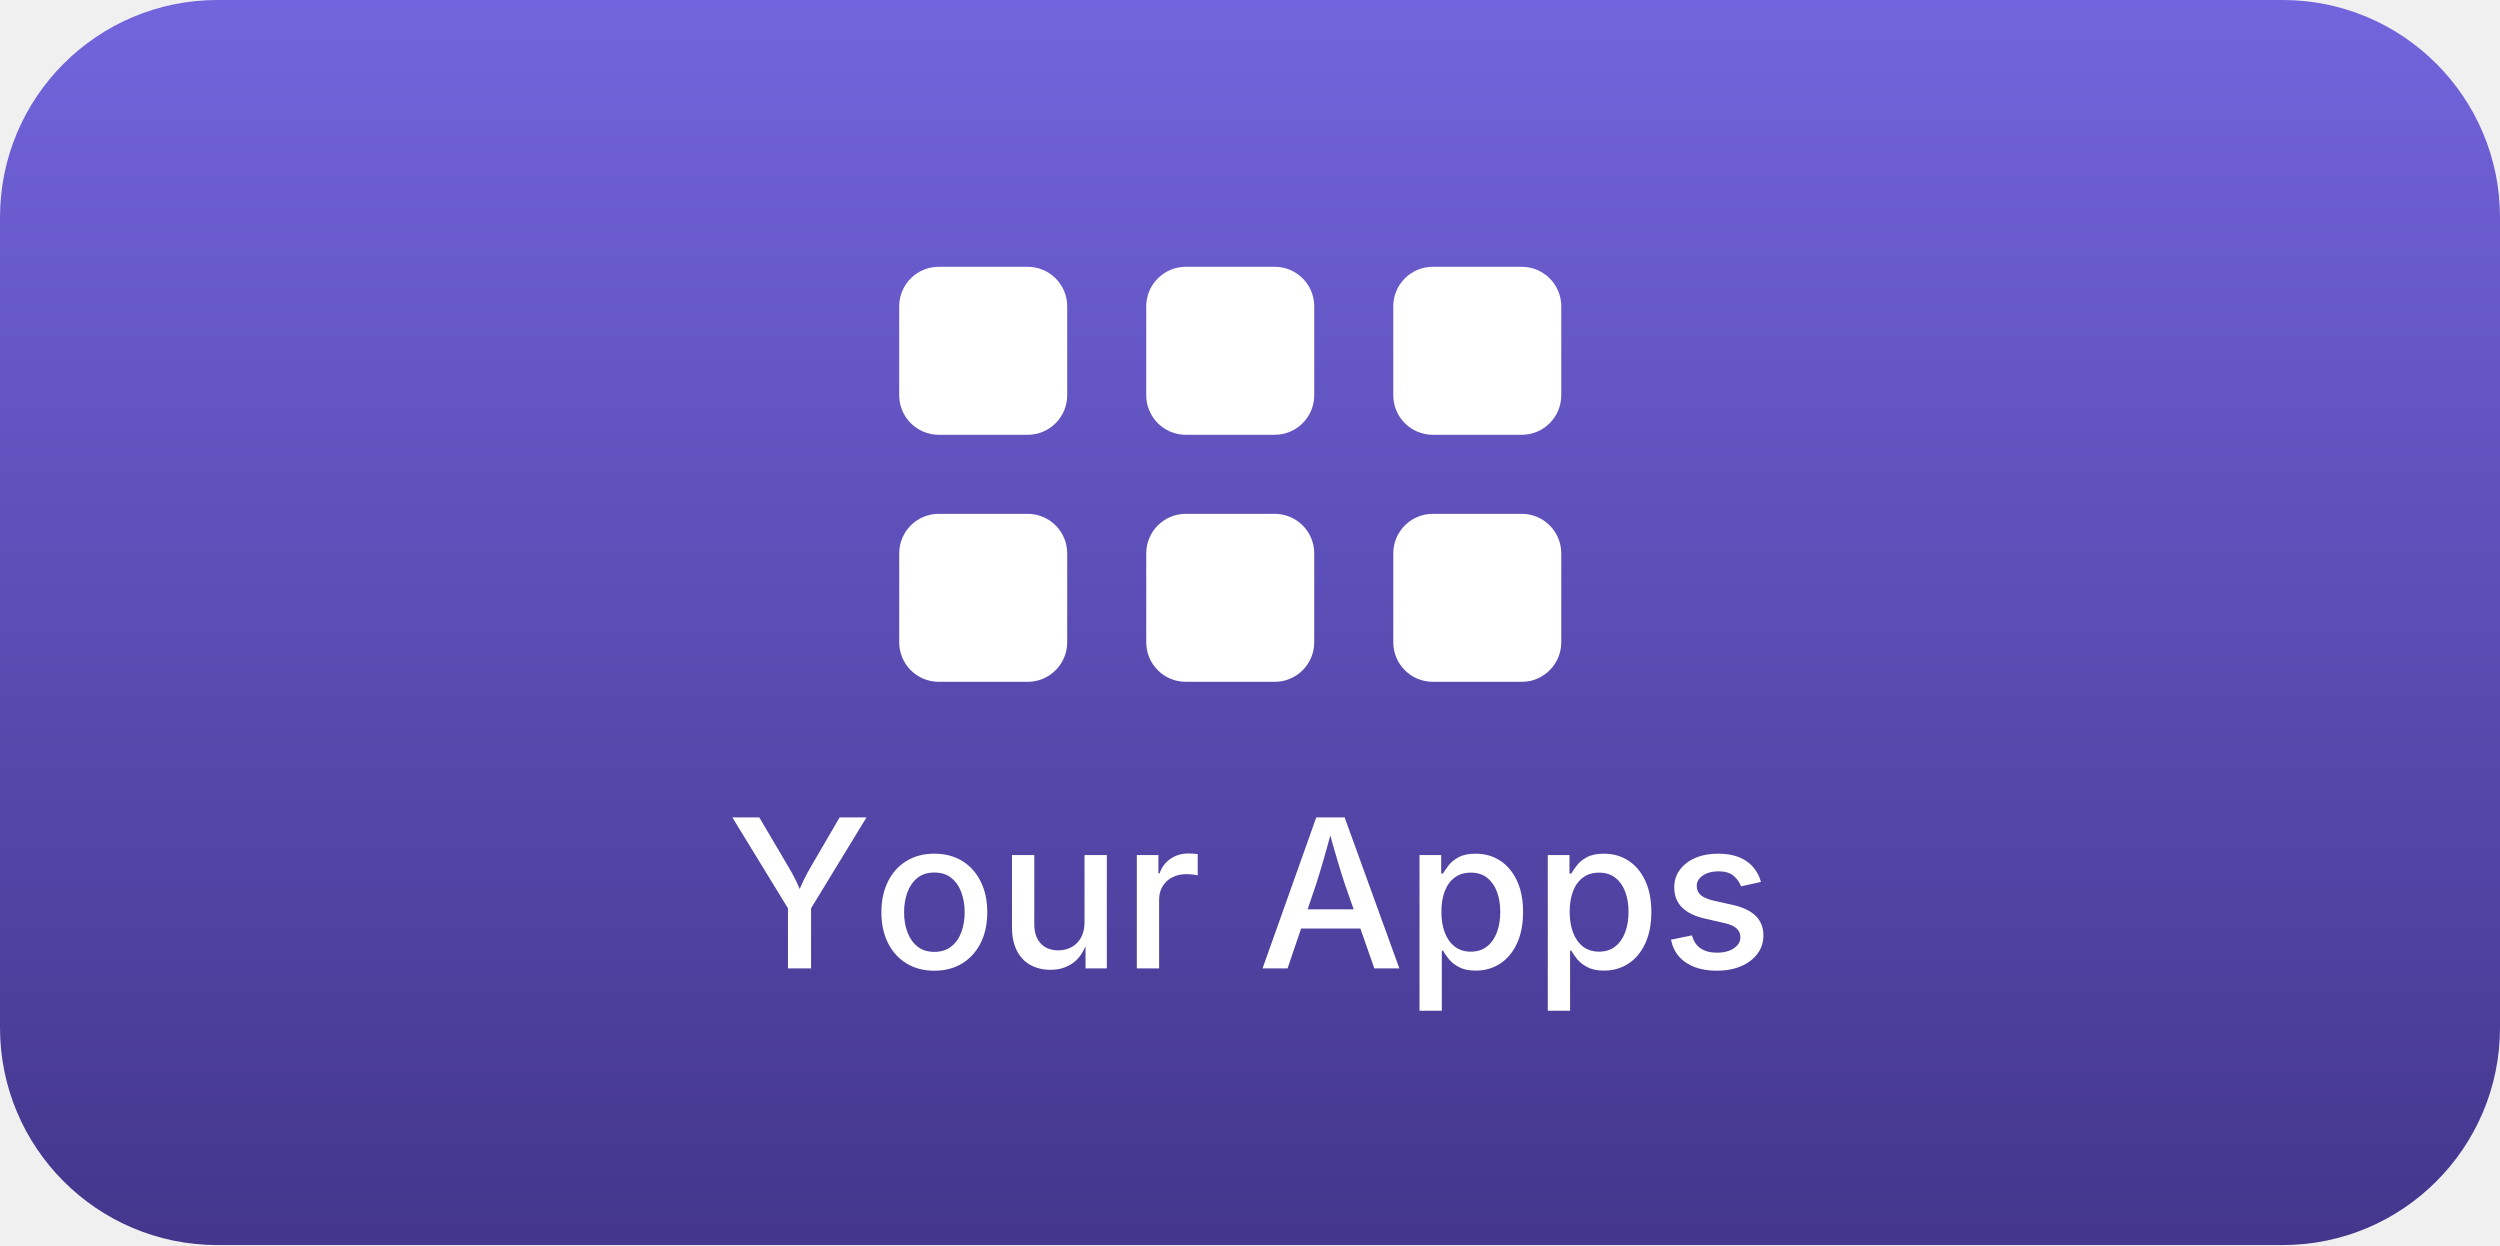
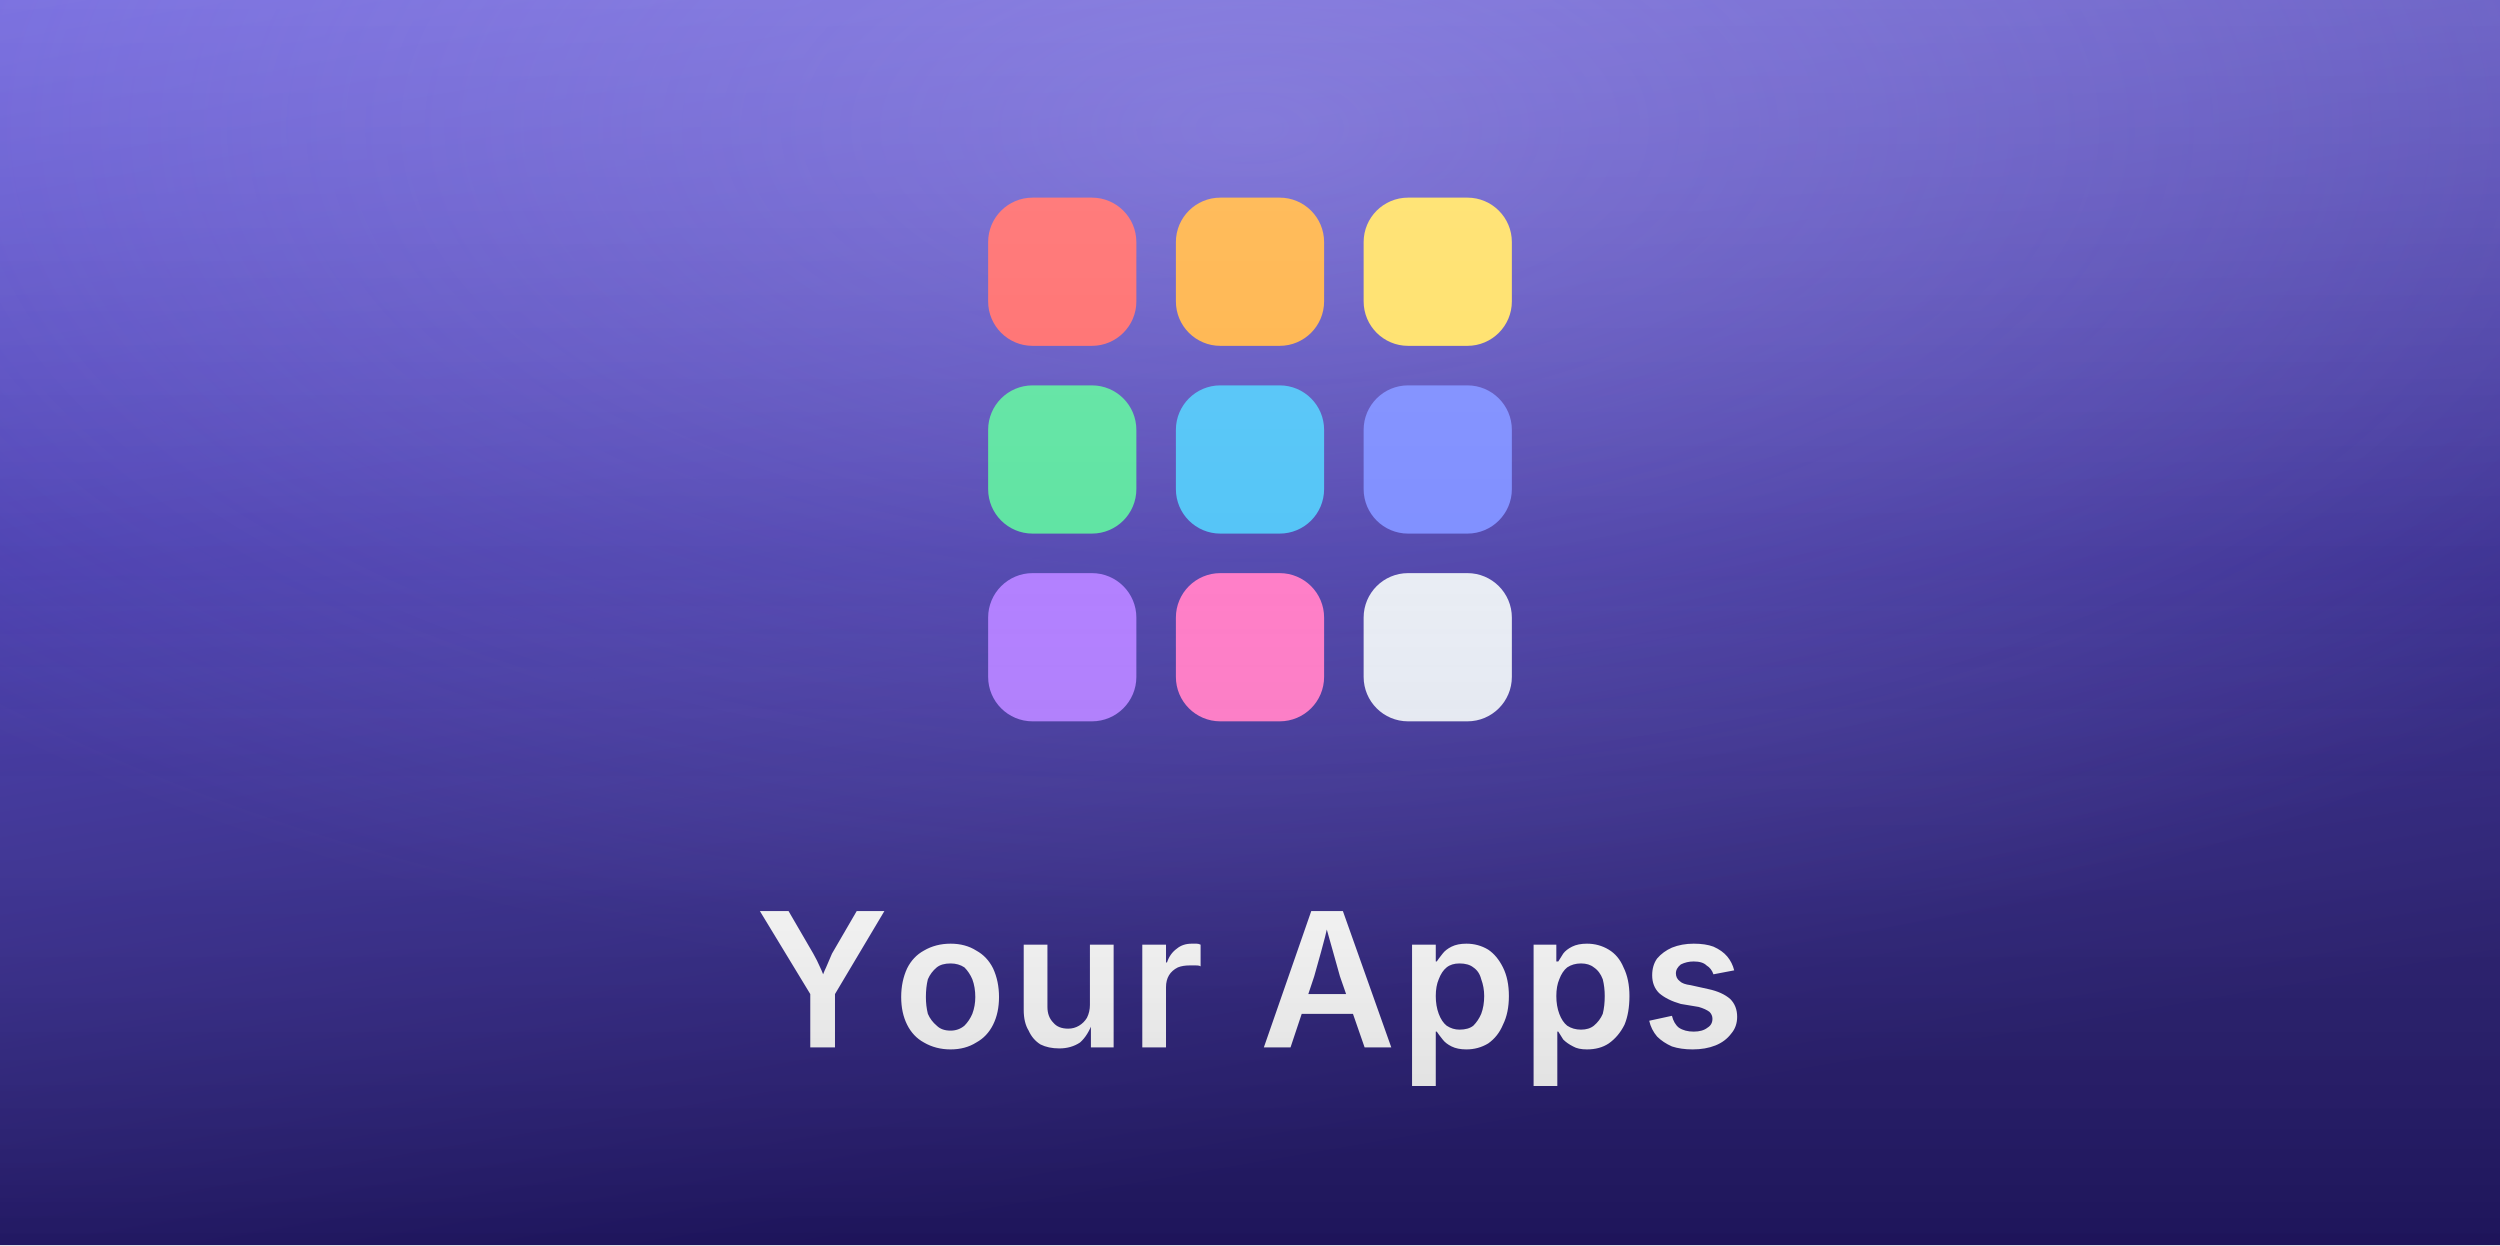
<svg xmlns="http://www.w3.org/2000/svg" width="253" height="126" viewBox="0 0 253 126">
  <defs>
-     <linearGradient id="b" x2="0" y2="1">
-       <stop stop-color="#7264dc" />
-       <stop offset="1" stop-color="#43368c" />
+     <linearGradient id="bg" x1="0" y1="0" x2=".35" y2="1">
+       <stop offset="0" stop-color="#5B4FD6" />
+       <stop offset="1" stop-color="#24196E" />
+     </linearGradient>
+     <radialGradient id="glow" cx="0.5" cy="0.1" r="0.7">
+       <stop stop-color="#B3A8FF" stop-opacity="0.35" />
+       <stop offset="1" stop-color="#B3A8FF" stop-opacity="0" />
+     </radialGradient>
+     <linearGradient id="sheen" x2="0" y2="1">
+       <stop stop-color="#fff" stop-opacity=".16" />
+       <stop offset=".45" stop-color="#fff" stop-opacity=".03" />
+       <stop offset="1" stop-color="#000" stop-opacity=".18" />
    </linearGradient>
  </defs>
-   <rect width="253" height="126" rx="22" fill="url(#b)" />
-   <rect x="91" y="27" width="17" height="17" rx="4" fill="#fff" />
-   <rect x="116" y="27" width="17" height="17" rx="4" fill="#fff" />
-   <rect x="141" y="27" width="17" height="17" rx="4" fill="#fff" />
-   <rect x="91" y="52" width="17" height="17" rx="4" fill="#fff" />
-   <rect x="116" y="52" width="17" height="17" rx="4" fill="#fff" />
-   <rect x="141" y="52" width="17" height="17" rx="4" fill="#fff" />
-   <g fill="#fff">
-     <path d="M600 0V593L51 1490H317L597 1015Q644 937 679.5 865.0Q715 793 753 687H680Q718 795 753.5 867.5Q789 940 833 1015L1110 1490H1375L828 593V0Z" transform="translate(73.5898 98) scale(0.010254 -0.010254)" />
-     <path d="M618 -23Q461 -23 343.5 49.0Q226 121 161.0 251.0Q96 381 96 553Q96 727 161.0 857.5Q226 988 343.5 1060.0Q461 1132 618 1132Q776 1132 893.5 1060.0Q1011 988 1076.0 857.5Q1141 727 1141 553Q1141 381 1076.0 251.0Q1011 121 893.5 49.0Q776 -23 618 -23ZM618 163Q720 163 786.5 216.5Q853 270 885.5 358.5Q918 447 918 553Q918 660 885.5 749.5Q853 839 786.5 892.5Q720 946 618 946Q517 946 451.0 892.5Q385 839 352.5 750.0Q320 661 320 553Q320 447 352.5 358.5Q385 270 451.0 216.5Q517 163 618 163Z" transform="translate(88.2119 98) scale(0.010254 -0.010254)" />
-     <path d="M529 -14Q415 -14 329.0 34.0Q243 82 195.5 176.0Q148 270 148 408V1118H368V435Q368 314 431.5 246.0Q495 178 604 178Q679 178 737.5 210.5Q796 243 830.0 305.5Q864 368 864 456V1118H1084V0H874L873 274H894Q845 122 751.0 54.0Q657 -14 529 -14Z" transform="translate(100.896 98) scale(0.010254 -0.010254)" />
-     <path d="M148 0V1118H361V938H373Q404 1030 481.0 1082.0Q558 1134 656 1134Q677 1134 704.0 1132.5Q731 1131 749 1128V918Q737 922 703.0 926.0Q669 930 634 930Q558 930 497.0 898.0Q436 866 402.0 809.5Q368 753 368 679V0Z" transform="translate(113.5288 98) scale(0.010254 -0.010254)" />
-     <path d="" transform="translate(121.6499 98) scale(0.010254 -0.010254)" />
-     <path d="M51 0 581 1490H861L1401 0H1154L864 829Q830 930 789.5 1067.0Q749 1204 696 1396H742Q691 1202 650.5 1063.5Q610 925 579 829L298 0ZM338 393V583H1113V393Z" transform="translate(127.2485 98) scale(0.010254 -0.010254)" />
-     <path d="M148 -418V1118H362V936H380Q400 971 435.5 1017.0Q471 1063 534.5 1097.5Q598 1132 703 1132Q837 1132 942.5 1064.0Q1048 996 1109.0 867.0Q1170 738 1170 556Q1170 376 1110.0 246.5Q1050 117 944.5 47.5Q839 -22 703 -22Q602 -22 537.5 12.5Q473 47 436.5 93.0Q400 139 380 175H368V-418ZM654 165Q750 165 815.0 217.0Q880 269 912.5 358.0Q945 447 945 558Q945 668 912.5 755.5Q880 843 815.5 894.0Q751 945 654 945Q560 945 495.0 896.5Q430 848 397.0 761.5Q364 675 364 558Q364 442 397.5 353.5Q431 265 496.0 215.0Q561 165 654 165Z" transform="translate(142.1372 98) scale(0.010254 -0.010254)" />
-     <path d="M148 -418V1118H362V936H380Q400 971 435.5 1017.0Q471 1063 534.5 1097.5Q598 1132 703 1132Q837 1132 942.5 1064.0Q1048 996 1109.0 867.0Q1170 738 1170 556Q1170 376 1110.0 246.5Q1050 117 944.5 47.5Q839 -22 703 -22Q602 -22 537.5 12.5Q473 47 436.5 93.0Q400 139 380 175H368V-418ZM654 165Q750 165 815.0 217.0Q880 269 912.5 358.0Q945 447 945 558Q945 668 912.5 755.5Q880 843 815.5 894.0Q751 945 654 945Q560 945 495.0 896.5Q430 848 397.0 761.5Q364 675 364 558Q364 442 397.5 353.5Q431 265 496.0 215.0Q561 165 654 165Z" transform="translate(155.1187 98) scale(0.010254 -0.010254)" />
-     <path d="M549 -23Q428 -23 333.5 12.0Q239 47 178.5 115.5Q118 184 98 283L305 326Q328 239 391.0 197.0Q454 155 551 155Q657 155 720.0 199.5Q783 244 783 306Q783 360 744.5 395.0Q706 430 626 447L438 490Q282 525 206.0 602.0Q130 679 130 799Q130 899 186.0 974.0Q242 1049 339.0 1090.5Q436 1132 563 1132Q684 1132 770.0 1097.0Q856 1062 909.5 999.0Q963 936 986 853L789 810Q768 869 716.0 913.5Q664 958 565 958Q474 958 413.0 917.0Q352 876 352 813Q352 757 392.5 722.5Q433 688 525 667L705 627Q860 592 935.0 517.0Q1010 442 1010 325Q1010 223 951.5 144.5Q893 66 789.5 21.5Q686 -23 549 -23Z" transform="translate(168.1001 98) scale(0.010254 -0.010254)" />
-   </g>
+   <rect width="253" height="126" fill="url(#bg)" />
+   <rect width="253" height="126" fill="url(#glow)" />
+   <rect x="100" y="20" width="15" height="15" rx="4.5" fill="#FF6B6B" />
+   <rect x="119" y="20" width="15" height="15" rx="4.5" fill="#FFB347" />
+   <rect x="138" y="20" width="15" height="15" rx="4.5" fill="#FFE066" />
+   <rect x="100" y="39" width="15" height="15" rx="4.5" fill="#5BE3A0" />
+   <rect x="119" y="39" width="15" height="15" rx="4.5" fill="#4FC3F7" />
+   <rect x="138" y="39" width="15" height="15" rx="4.5" fill="#7C8CFF" />
+   <rect x="100" y="58" width="15" height="15" rx="4.5" fill="#B07CFF" />
+   <rect x="119" y="58" width="15" height="15" rx="4.5" fill="#FF7AC6" />
+   <rect x="138" y="58" width="15" height="15" rx="4.5" fill="#E8ECF4" />
+   <path d="M82.0 106.0V100.6L76.9 92.2H79.8L82.3 96.5Q82.7 97.2 83.0 97.9Q83.3 98.5 83.6 99.5H83.0Q83.3 98.5 83.6 97.9Q83.9 97.2 84.2 96.5L86.7 92.2H89.5L84.5 100.6V106.0ZM96.2 106.2Q94.7 106.2 93.5 105.5Q92.4 104.9 91.8 103.7Q91.2 102.5 91.2 100.9Q91.2 99.3 91.8 98.0Q92.4 96.8 93.5 96.2Q94.7 95.5 96.2 95.5Q97.7 95.5 98.8 96.2Q99.9 96.8 100.5 98.0Q101.1 99.3 101.1 100.9Q101.1 102.5 100.5 103.7Q99.9 104.9 98.8 105.5Q97.7 106.2 96.2 106.2ZM96.2 104.3Q97.0 104.3 97.6 103.8Q98.1 103.3 98.4 102.6Q98.7 101.8 98.7 100.9Q98.7 99.9 98.4 99.1Q98.1 98.4 97.6 97.9Q97.0 97.5 96.2 97.5Q95.3 97.5 94.8 97.9Q94.2 98.4 93.9 99.1Q93.7 99.9 93.7 100.9Q93.7 101.8 93.9 102.6Q94.2 103.3 94.8 103.8Q95.3 104.3 96.2 104.3ZM107.2 106.1Q106.1 106.1 105.3 105.7Q104.5 105.2 104.1 104.3Q103.6 103.5 103.6 102.2V95.6H106.0V101.9Q106.0 102.9 106.6 103.5Q107.1 104.1 108.1 104.1Q108.7 104.1 109.2 103.8Q109.7 103.5 110.0 103.0Q110.3 102.4 110.3 101.7V95.6H112.7V106.0H110.4L110.4 103.4H110.6Q110.1 104.8 109.3 105.5Q108.4 106.1 107.2 106.1ZM115.6 106.0V95.6H118.0V97.4H118.1Q118.4 96.5 119.1 96.0Q119.7 95.5 120.6 95.5Q120.8 95.5 121.1 95.5Q121.3 95.5 121.5 95.6V97.8Q121.4 97.7 121.0 97.7Q120.7 97.7 120.4 97.7Q119.7 97.7 119.2 97.9Q118.6 98.2 118.3 98.7Q118.0 99.2 118.0 99.9V106.0ZM127.9 106.0 132.7 92.2H135.9L140.8 106.0H138.1L135.6 98.8Q135.3 97.7 134.9 96.3Q134.5 94.9 134.0 93.1H134.5Q134.1 94.9 133.7 96.3Q133.3 97.7 133.0 98.8L130.6 106.0ZM130.7 102.6V100.6H138.0V102.6ZM142.9 109.9V95.6H145.3V97.3H145.4Q145.6 97.0 146.0 96.5Q146.3 96.1 146.9 95.8Q147.5 95.5 148.4 95.5Q149.6 95.5 150.6 96.1Q151.5 96.7 152.1 97.9Q152.7 99.1 152.7 100.8Q152.7 102.5 152.1 103.7Q151.6 104.9 150.6 105.6Q149.6 106.2 148.4 106.2Q147.5 106.2 146.9 105.9Q146.3 105.6 146.0 105.2Q145.6 104.7 145.4 104.4H145.3V109.9ZM147.7 104.2Q148.6 104.2 149.1 103.8Q149.6 103.3 149.9 102.6Q150.2 101.8 150.2 100.8Q150.2 99.9 149.9 99.1Q149.7 98.3 149.1 97.9Q148.6 97.5 147.7 97.5Q146.9 97.5 146.4 97.9Q145.9 98.3 145.6 99.1Q145.3 99.8 145.3 100.8Q145.3 101.8 145.6 102.6Q145.9 103.4 146.4 103.8Q147.0 104.2 147.7 104.2ZM155.2 109.9V95.6H157.5V97.3H157.7Q157.9 97.0 158.2 96.5Q158.5 96.1 159.1 95.8Q159.7 95.5 160.6 95.5Q161.8 95.5 162.8 96.1Q163.8 96.7 164.3 97.9Q164.9 99.1 164.9 100.8Q164.9 102.5 164.4 103.7Q163.8 104.9 162.8 105.6Q161.9 106.2 160.6 106.2Q159.7 106.2 159.2 105.9Q158.6 105.6 158.2 105.2Q157.9 104.7 157.7 104.4H157.6V109.9ZM160.0 104.2Q160.8 104.2 161.3 103.8Q161.9 103.3 162.2 102.6Q162.4 101.8 162.4 100.8Q162.4 99.9 162.2 99.1Q161.9 98.3 161.3 97.9Q160.8 97.5 160.0 97.5Q159.2 97.5 158.6 97.9Q158.1 98.3 157.8 99.1Q157.5 99.8 157.5 100.8Q157.5 101.8 157.8 102.6Q158.1 103.4 158.6 103.8Q159.2 104.2 160.0 104.2ZM171.3 106.2Q170.1 106.2 169.2 105.9Q168.3 105.5 167.7 104.9Q167.1 104.2 166.9 103.3L169.2 102.8Q169.4 103.6 169.9 104.0Q170.5 104.4 171.4 104.4Q172.3 104.4 172.8 104.0Q173.3 103.7 173.3 103.1Q173.3 102.7 173.0 102.4Q172.6 102.1 171.9 101.9L170.1 101.6Q168.7 101.2 167.9 100.5Q167.2 99.8 167.2 98.7Q167.2 97.7 167.7 97.0Q168.3 96.3 169.2 95.9Q170.2 95.5 171.4 95.5Q172.6 95.5 173.4 95.8Q174.3 96.2 174.8 96.8Q175.3 97.4 175.5 98.2L173.4 98.6Q173.2 98.0 172.7 97.7Q172.3 97.3 171.4 97.3Q170.7 97.3 170.1 97.6Q169.6 98.0 169.6 98.5Q169.6 99.0 170.0 99.3Q170.3 99.6 171.1 99.7L172.9 100.1Q174.3 100.4 175.1 101.1Q175.8 101.8 175.8 102.9Q175.8 103.9 175.2 104.6Q174.6 105.4 173.6 105.8Q172.6 106.2 171.3 106.2Z" fill="#fff" />
+   <rect width="253" height="126" fill="url(#sheen)" />
</svg>
